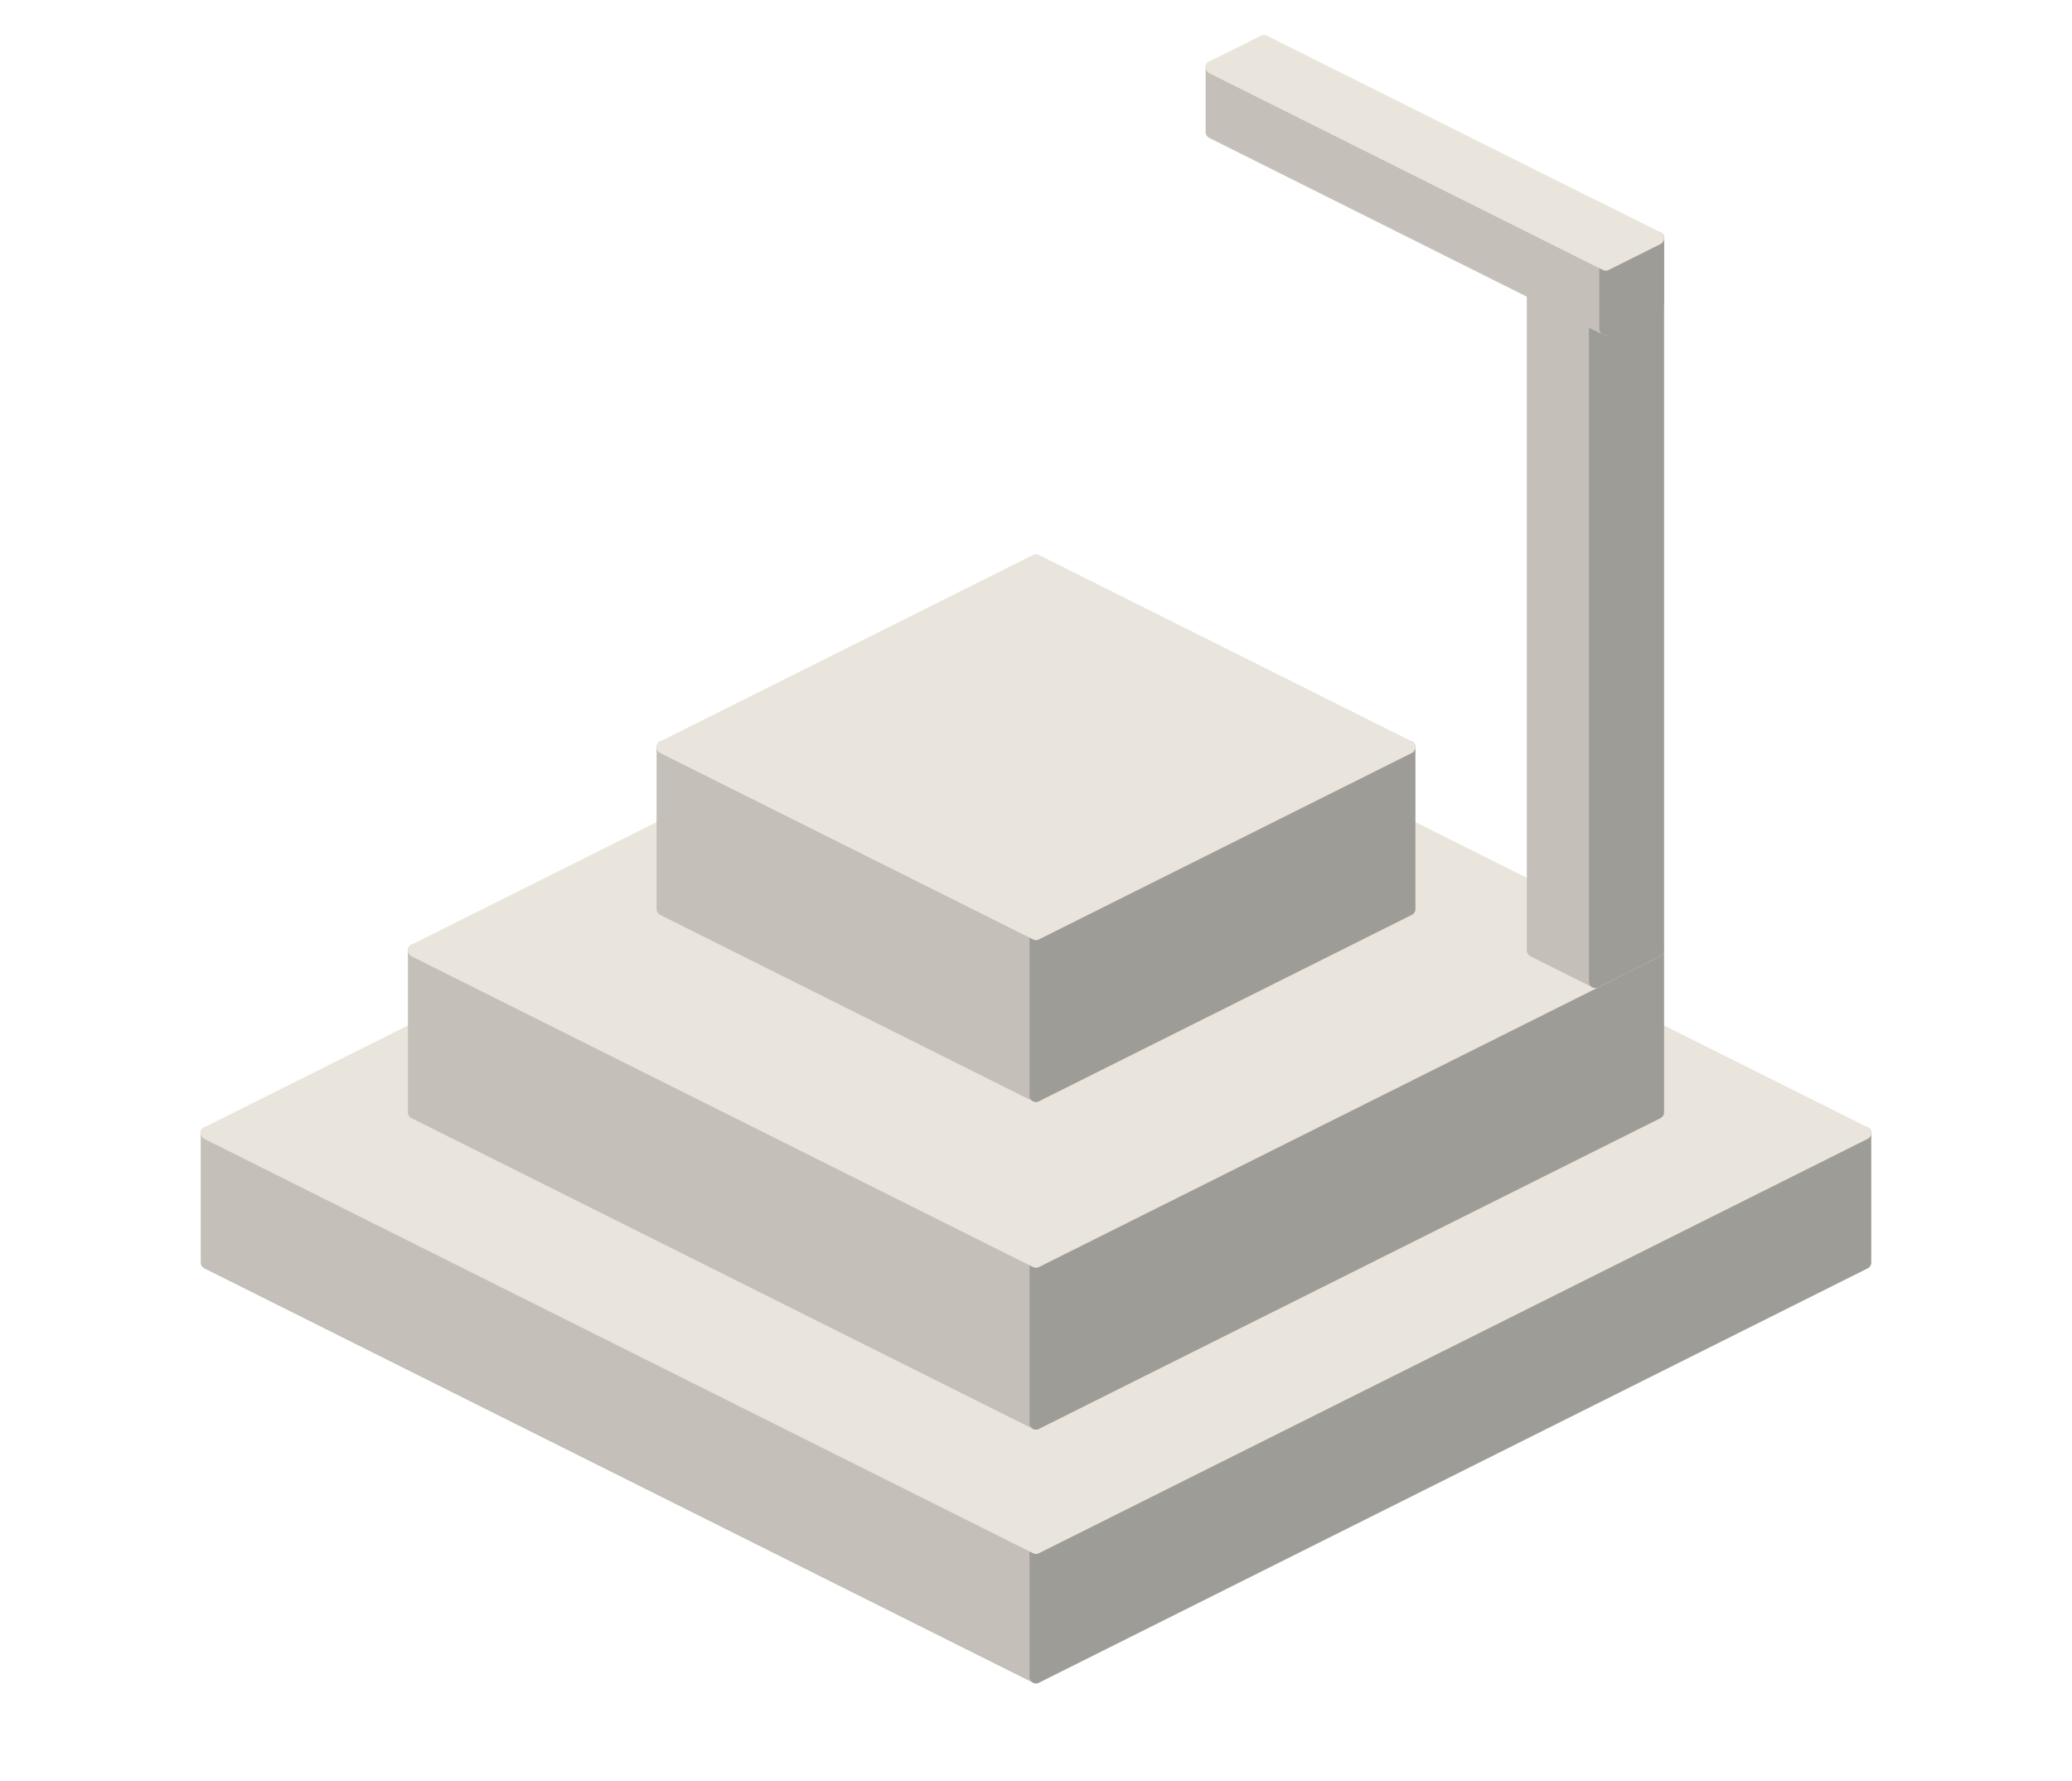
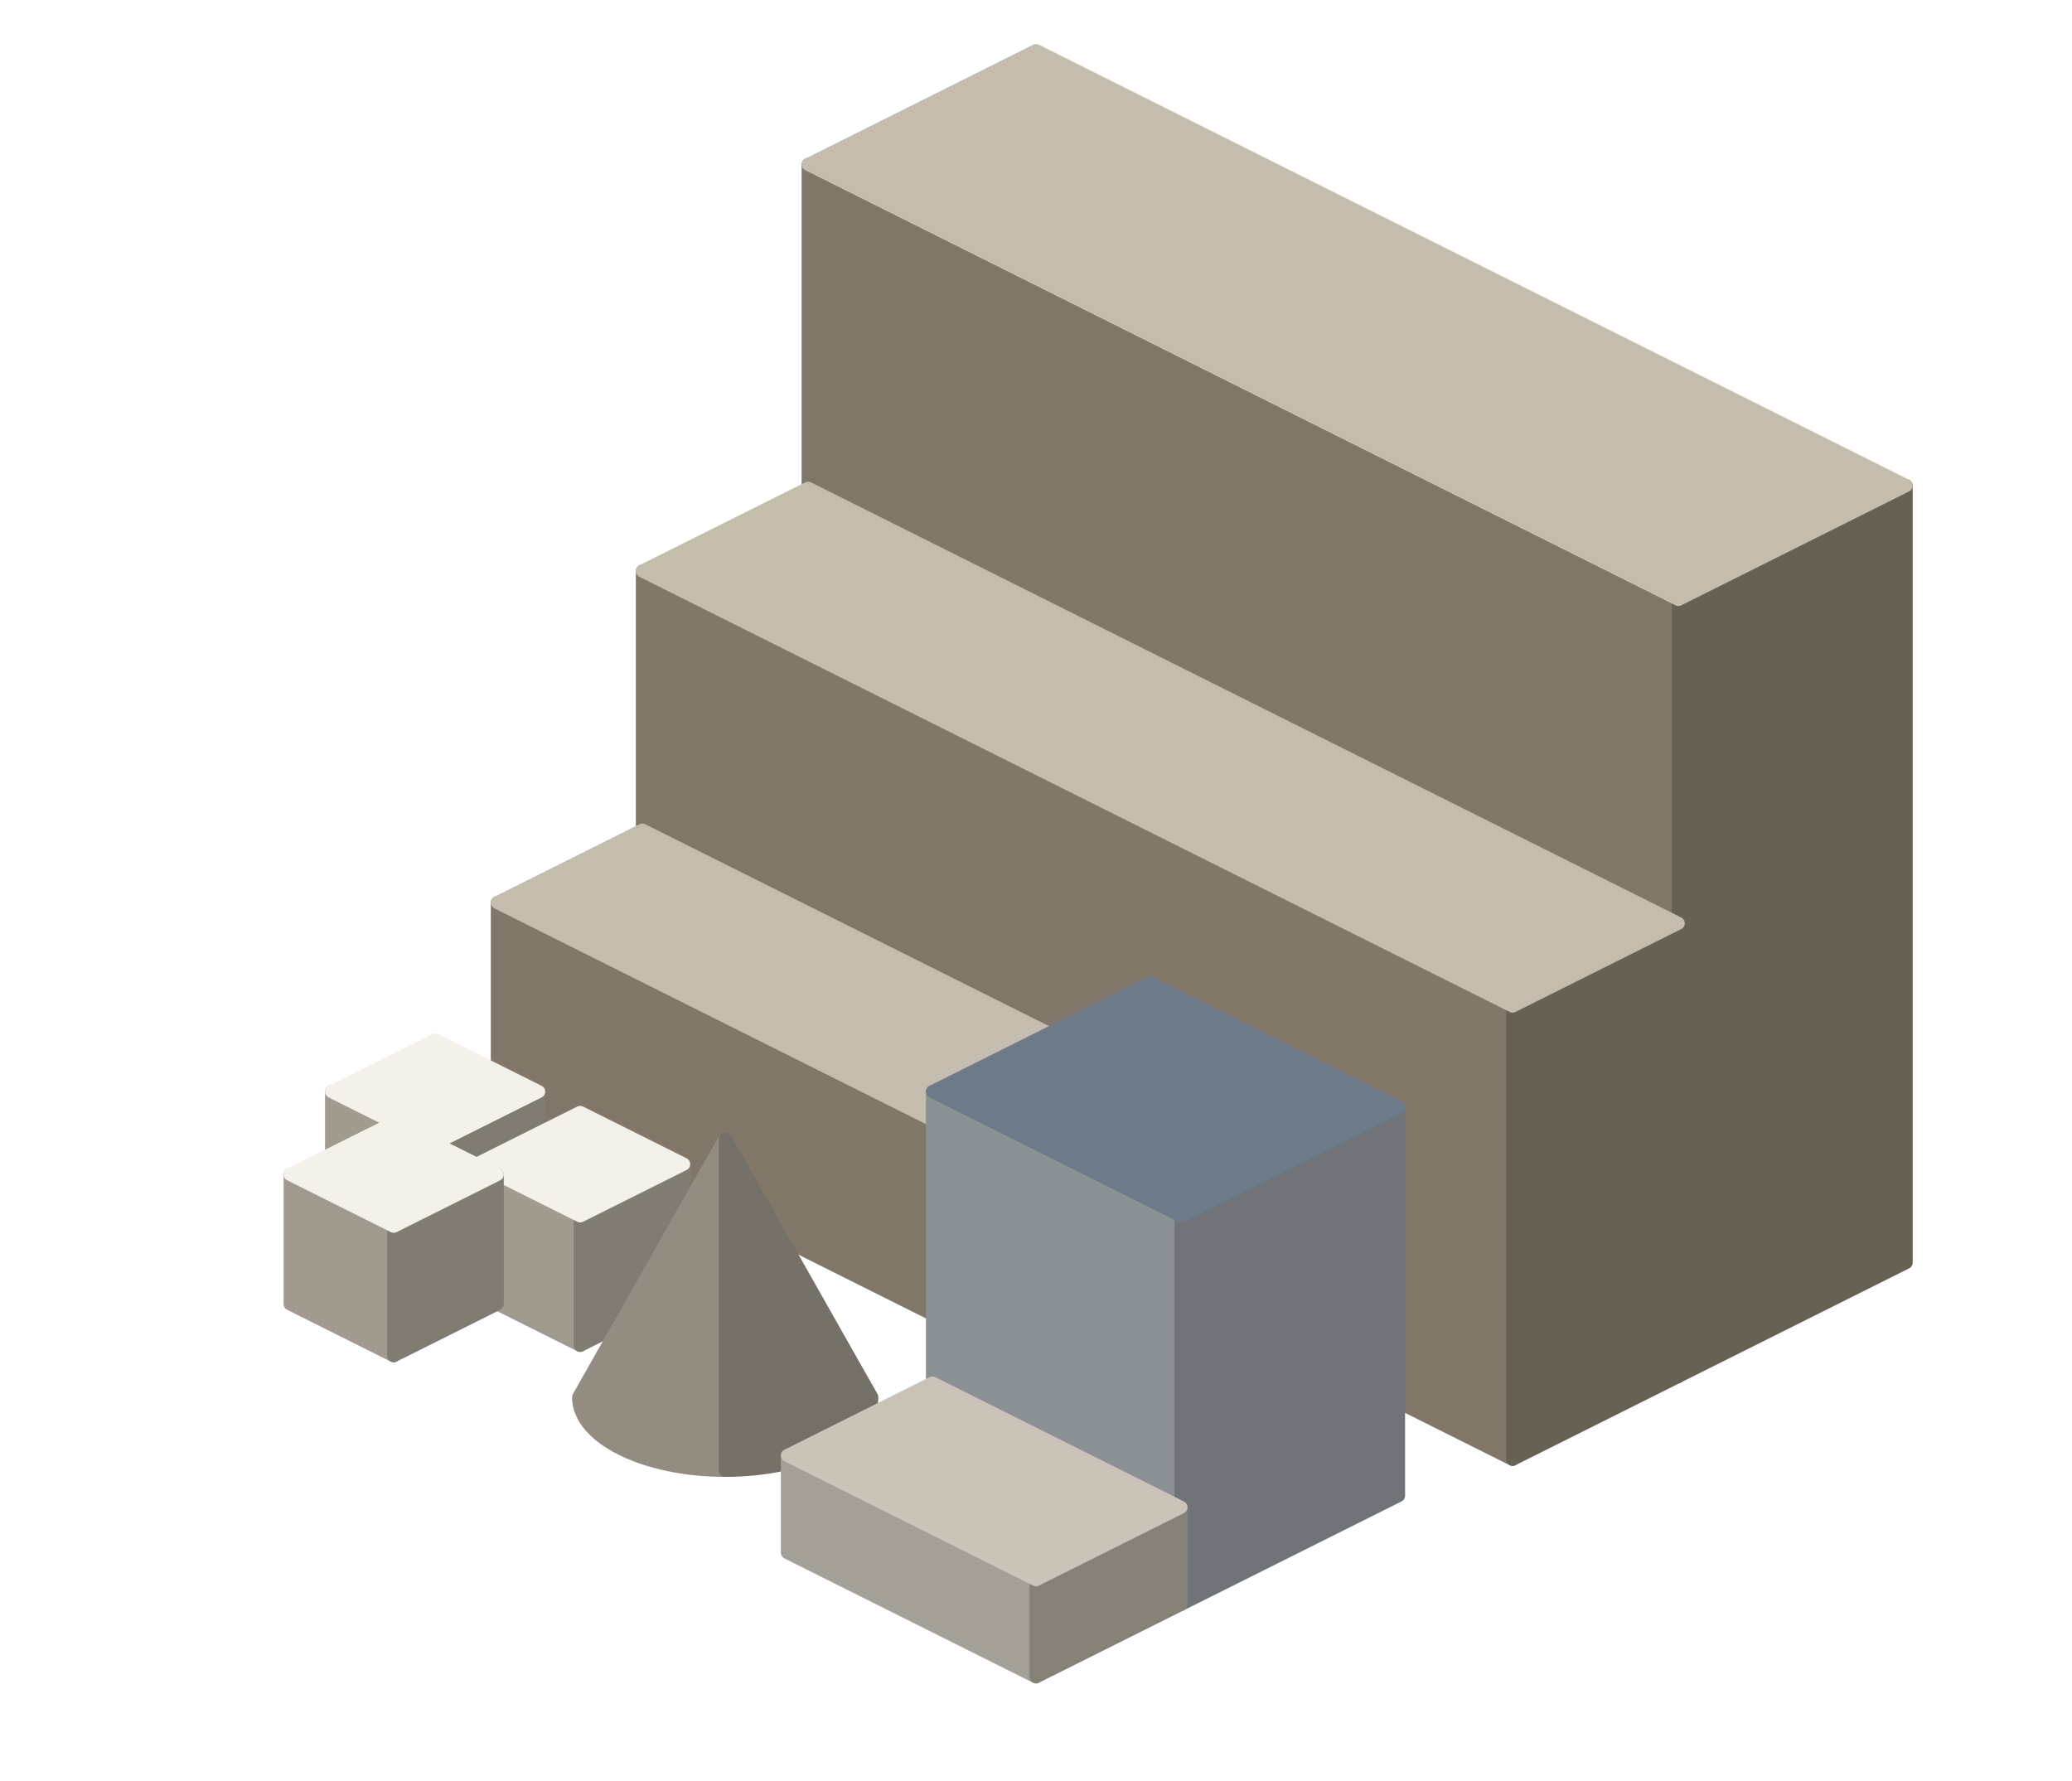
<svg xmlns="http://www.w3.org/2000/svg" width="64" height="55" viewBox="0 0 64 55">
  <g transform="translate(0 23)" stroke-linejoin="round" stroke-width="0.4">
-     <polygon points="6.40,16.00 32.00,28.80 32.00,24.80 6.40,12.00" fill="#c4c0b9" stroke="#c4c0b9" />
-     <polygon points="57.60,16.00 32.00,28.80 32.00,24.80 57.60,12.00" fill="#9e9c96" stroke="#9e9c96" />
-     <polygon points="32.00,-0.80 57.60,12.00 32.00,24.80 6.40,12.00" fill="#e9e5dc" stroke="#e9e5dc" />
-     <polygon points="12.80,11.36 32.00,20.96 32.00,15.96 12.80,6.36" fill="#c4c0b9" stroke="#c4c0b9" />
-     <polygon points="51.20,11.36 32.00,20.96 32.00,15.96 51.20,6.36" fill="#9e9c96" stroke="#9e9c96" />
-     <polygon points="32.00,-3.24 51.20,6.36 32.00,15.96 12.80,6.36" fill="#e9e5dc" stroke="#e9e5dc" />
-     <polygon points="20.48,5.08 32.00,10.84 32.00,5.84 20.48,0.08" fill="#c4c0b9" stroke="#c4c0b9" />
-     <polygon points="43.52,5.08 32.00,10.84 32.00,5.84 43.52,0.08" fill="#9e9c96" stroke="#9e9c96" />
-     <polygon points="32.00,-5.68 43.52,0.08 32.00,5.84 20.48,0.08" fill="#e9e5dc" stroke="#e9e5dc" />
-     <polygon points="47.36,6.36 49.28,7.32 49.28,-14.68 47.36,-15.64" fill="#c4c0b9" stroke="#c4c0b9" />
-     <polygon points="51.20,6.36 49.28,7.32 49.28,-14.68 51.20,-15.64" fill="#9e9c96" stroke="#9e9c96" />
-     <polygon points="49.28,-16.60 51.20,-15.64 49.28,-14.68 47.36,-15.64" fill="#e9e5dc" stroke="#e9e5dc" />
-     <polygon points="37.44,-18.92 49.60,-12.84 49.60,-14.84 37.44,-20.92" fill="#c4c0b9" stroke="#c4c0b9" />
-     <polygon points="51.20,-13.64 49.60,-12.84 49.60,-14.84 51.20,-15.64" fill="#9e9c96" stroke="#9e9c96" />
-     <polygon points="39.04,-21.72 51.20,-15.64 49.60,-14.84 37.44,-20.92" fill="#e9e5dc" stroke="#e9e5dc" />
+     <polygon points="24.96,6.08 51.84,19.52 51.84,-4.48 24.96,-17.92" fill="#807768" stroke="#807768" />
+     <polygon points="58.88,16.00 51.84,19.52 51.84,-4.48 58.88,-8.00" fill="#676054" stroke="#676054" />
+     <polygon points="32.00,-21.44 58.88,-8.00 51.84,-4.48 24.96,-17.92" fill="#c4bcad" stroke="#c4bcad" />
+     <polygon points="19.84,8.64 46.72,22.08 46.72,8.08 19.84,-5.36" fill="#807768" stroke="#807768" />
+     <polygon points="51.84,19.52 46.72,22.08 46.72,8.08 51.84,5.52" fill="#676054" stroke="#676054" />
+     <polygon points="24.96,-7.92 51.84,5.52 46.72,8.08 19.84,-5.36" fill="#c4bcad" stroke="#c4bcad" />
+     <polygon points="15.36,10.88 30.40,18.40 30.40,12.40 15.36,4.88" fill="#807768" stroke="#807768" />
+     <polygon points="34.88,16.16 30.40,18.40 30.40,12.40 34.88,10.16" fill="#676054" stroke="#676054" />
+     <polygon points="19.84,2.64 34.88,10.16 30.40,12.40 15.36,4.88" fill="#c4bcad" stroke="#c4bcad" />
+     <polygon points="10.24,14.72 13.44,16.32 13.44,12.32 10.24,10.72" fill="#a19a8e" stroke="#a19a8e" />
+     <polygon points="16.64,14.72 13.44,16.32 13.44,12.32 16.64,10.72" fill="#817c72" stroke="#817c72" />
+     <polygon points="13.44,9.12 16.64,10.72 13.44,12.32 10.24,10.72" fill="#f4f1ea" stroke="#f4f1ea" />
+     <polygon points="14.72,16.96 17.92,18.56 17.92,14.56 14.72,12.96" fill="#a19a8e" stroke="#a19a8e" />
+     <polygon points="21.12,16.96 17.92,18.56 17.92,14.56 21.12,12.96" fill="#817c72" stroke="#817c72" />
+     <polygon points="17.92,11.36 21.12,12.96 17.92,14.56 14.72,12.96" fill="#f4f1ea" stroke="#f4f1ea" />
+     <polygon points="8.96,17.28 12.16,18.88 12.16,14.88 8.96,13.28" fill="#a19a8e" stroke="#a19a8e" />
+     <polygon points="15.36,17.28 12.16,18.88 12.16,14.88 15.36,13.28" fill="#817c72" stroke="#817c72" />
+     <polygon points="12.16,11.68 15.36,13.28 12.16,14.88 8.96,13.28" fill="#f4f1ea" stroke="#f4f1ea" />
+     <path d="M 17.87 20.16 L 22.40 12.16 L 22.40 22.42 A 4.53 2.26 0 0 1 17.87 20.16 Z" fill="#938c81" stroke="#938c81" />
+     <path d="M 26.93 20.16 L 22.40 12.16 L 22.40 22.42 A 4.53 2.26 0 0 0 26.93 20.16 Z" fill="#767168" stroke="#767168" />
+     <polygon points="28.80,22.72 36.48,26.56 36.48,14.56 28.80,10.72" fill="#8b9095" stroke="#8b9095" />
+     <polygon points="43.20,23.20 36.48,26.56 36.48,14.56 43.20,11.20" fill="#707478" stroke="#707478" />
+     <polygon points="35.52,7.36 43.20,11.20 36.48,14.56 28.80,10.72" fill="#6c7a89" stroke="#6c7a89" />
+     <polygon points="24.32,24.96 32.00,28.80 32.00,25.80 24.32,21.96" fill="#a5a097" stroke="#a5a097" />
+     <polygon points="36.48,26.56 32.00,28.80 32.00,25.80 36.48,23.56" fill="#858179" stroke="#858179" />
+     <polygon points="28.80,19.72 36.48,23.56 32.00,25.80 24.32,21.96" fill="#c9c3b8" stroke="#c9c3b8" />
  </g>
</svg>
